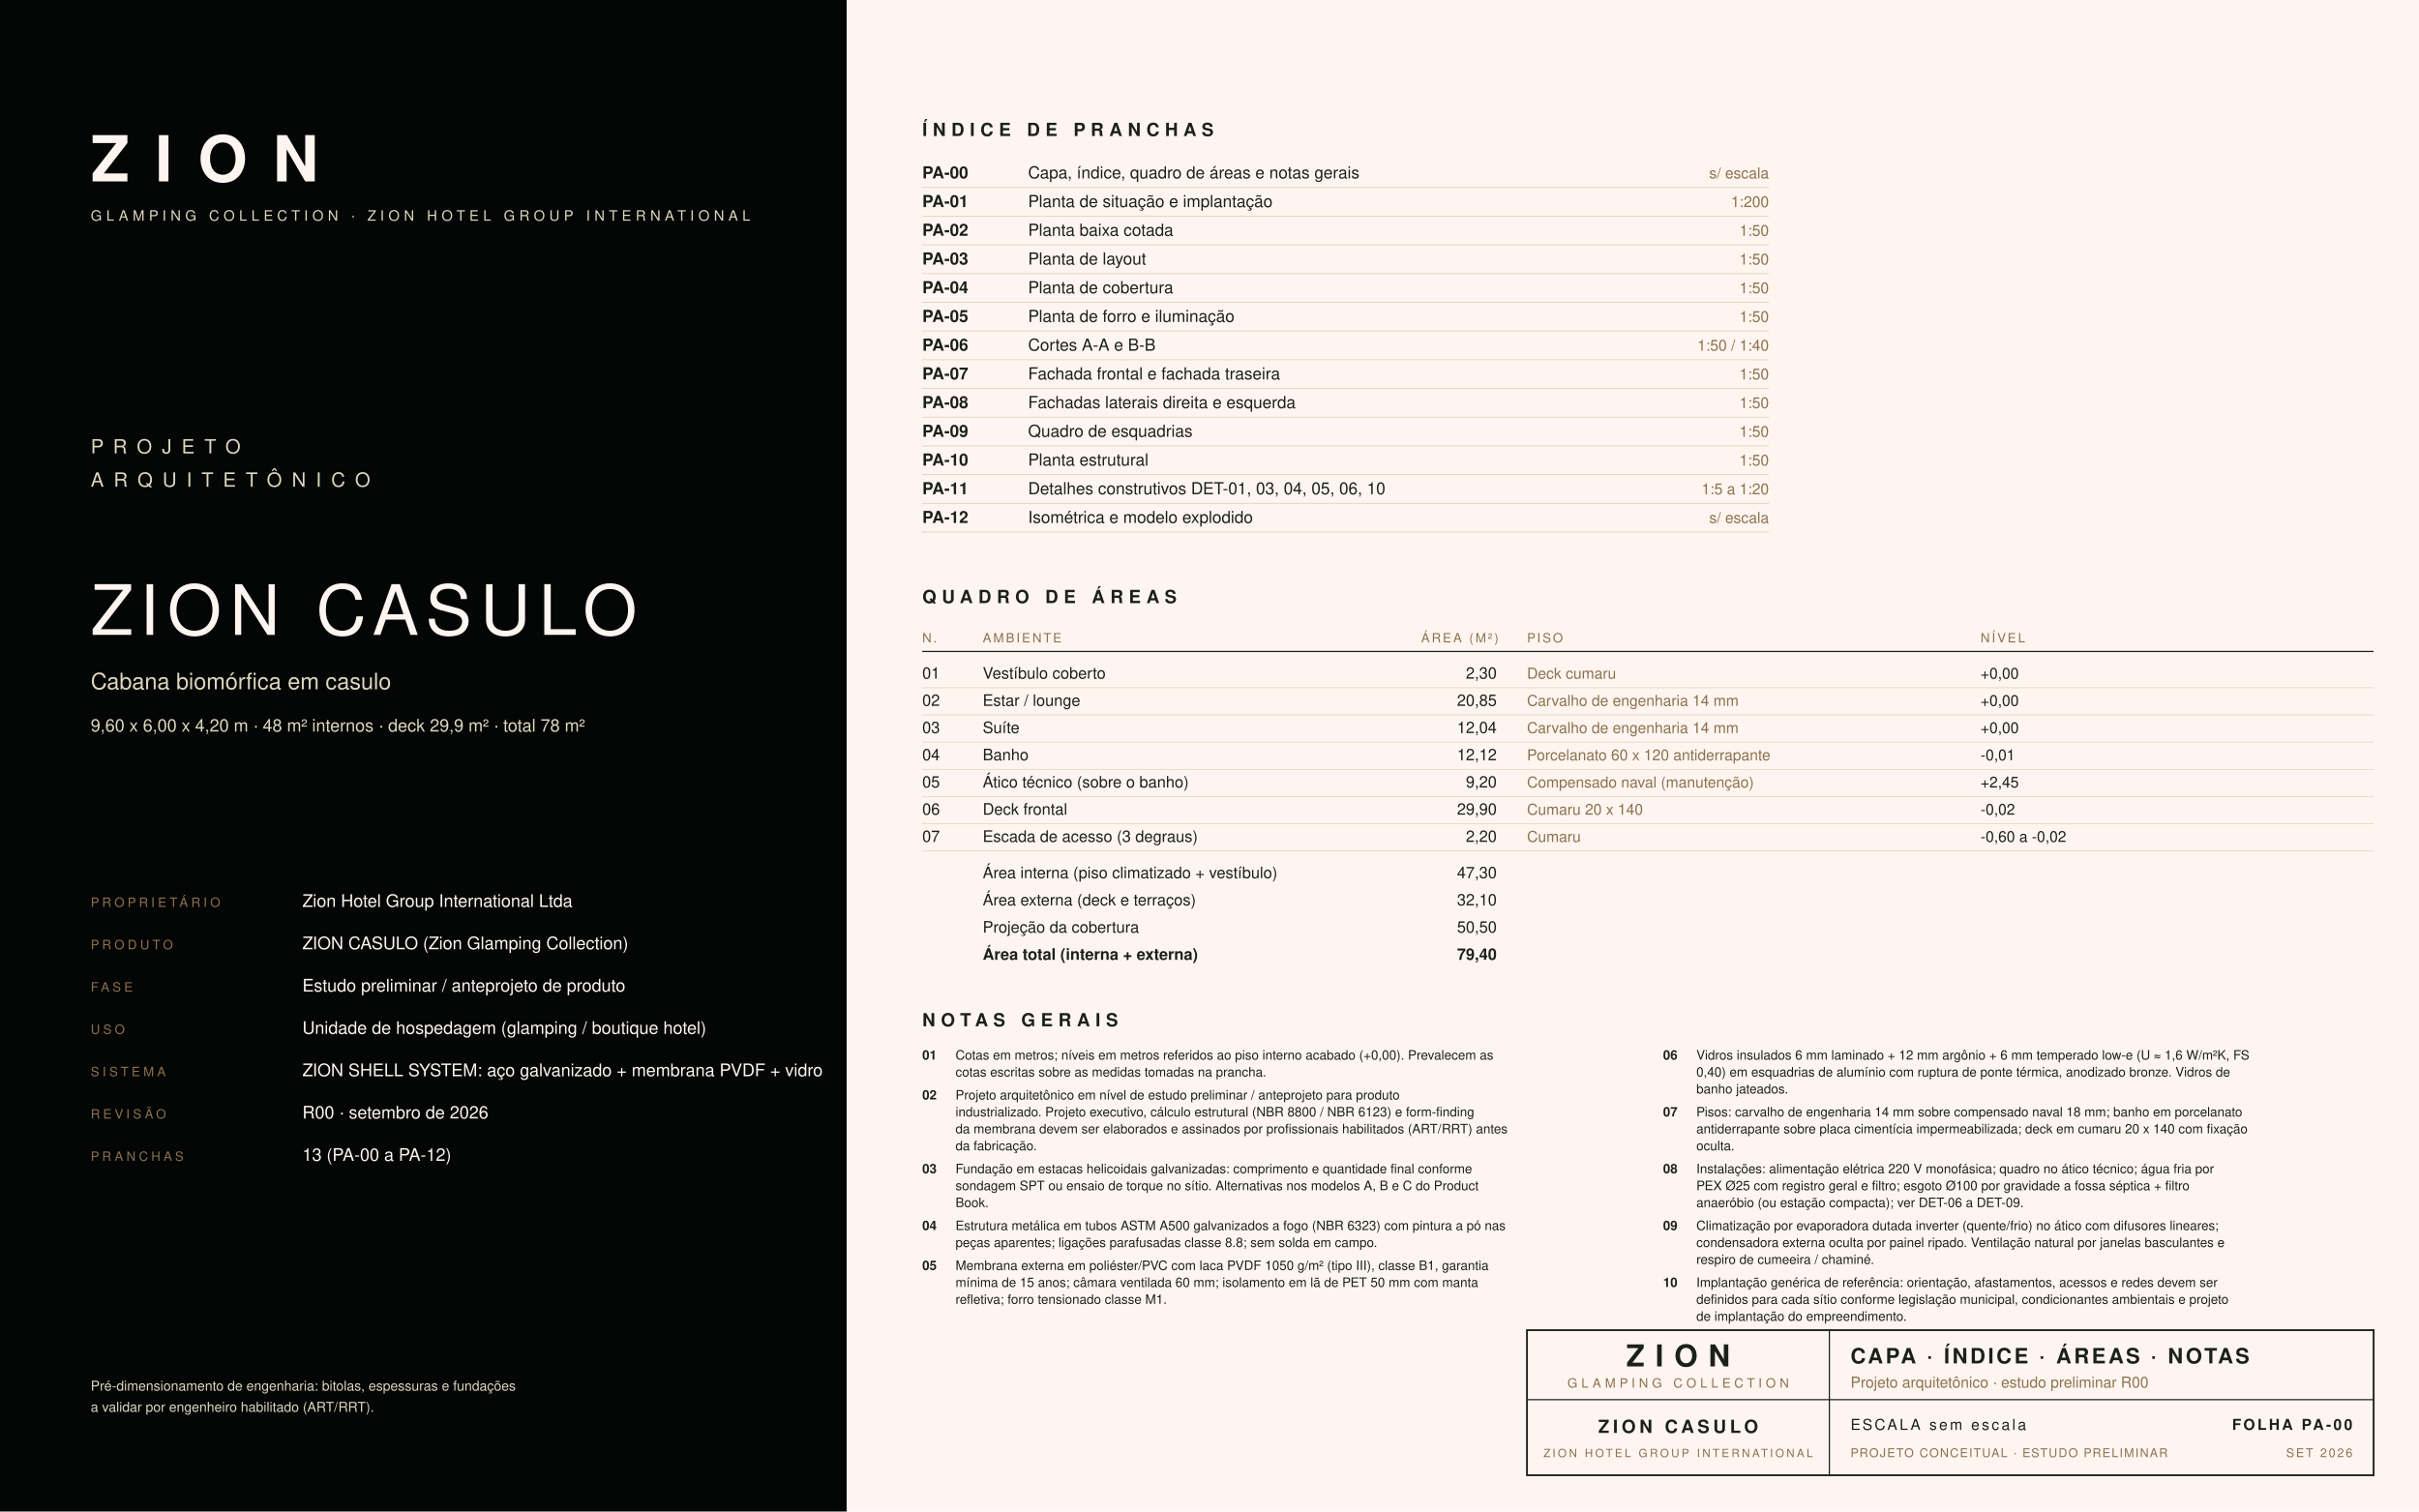
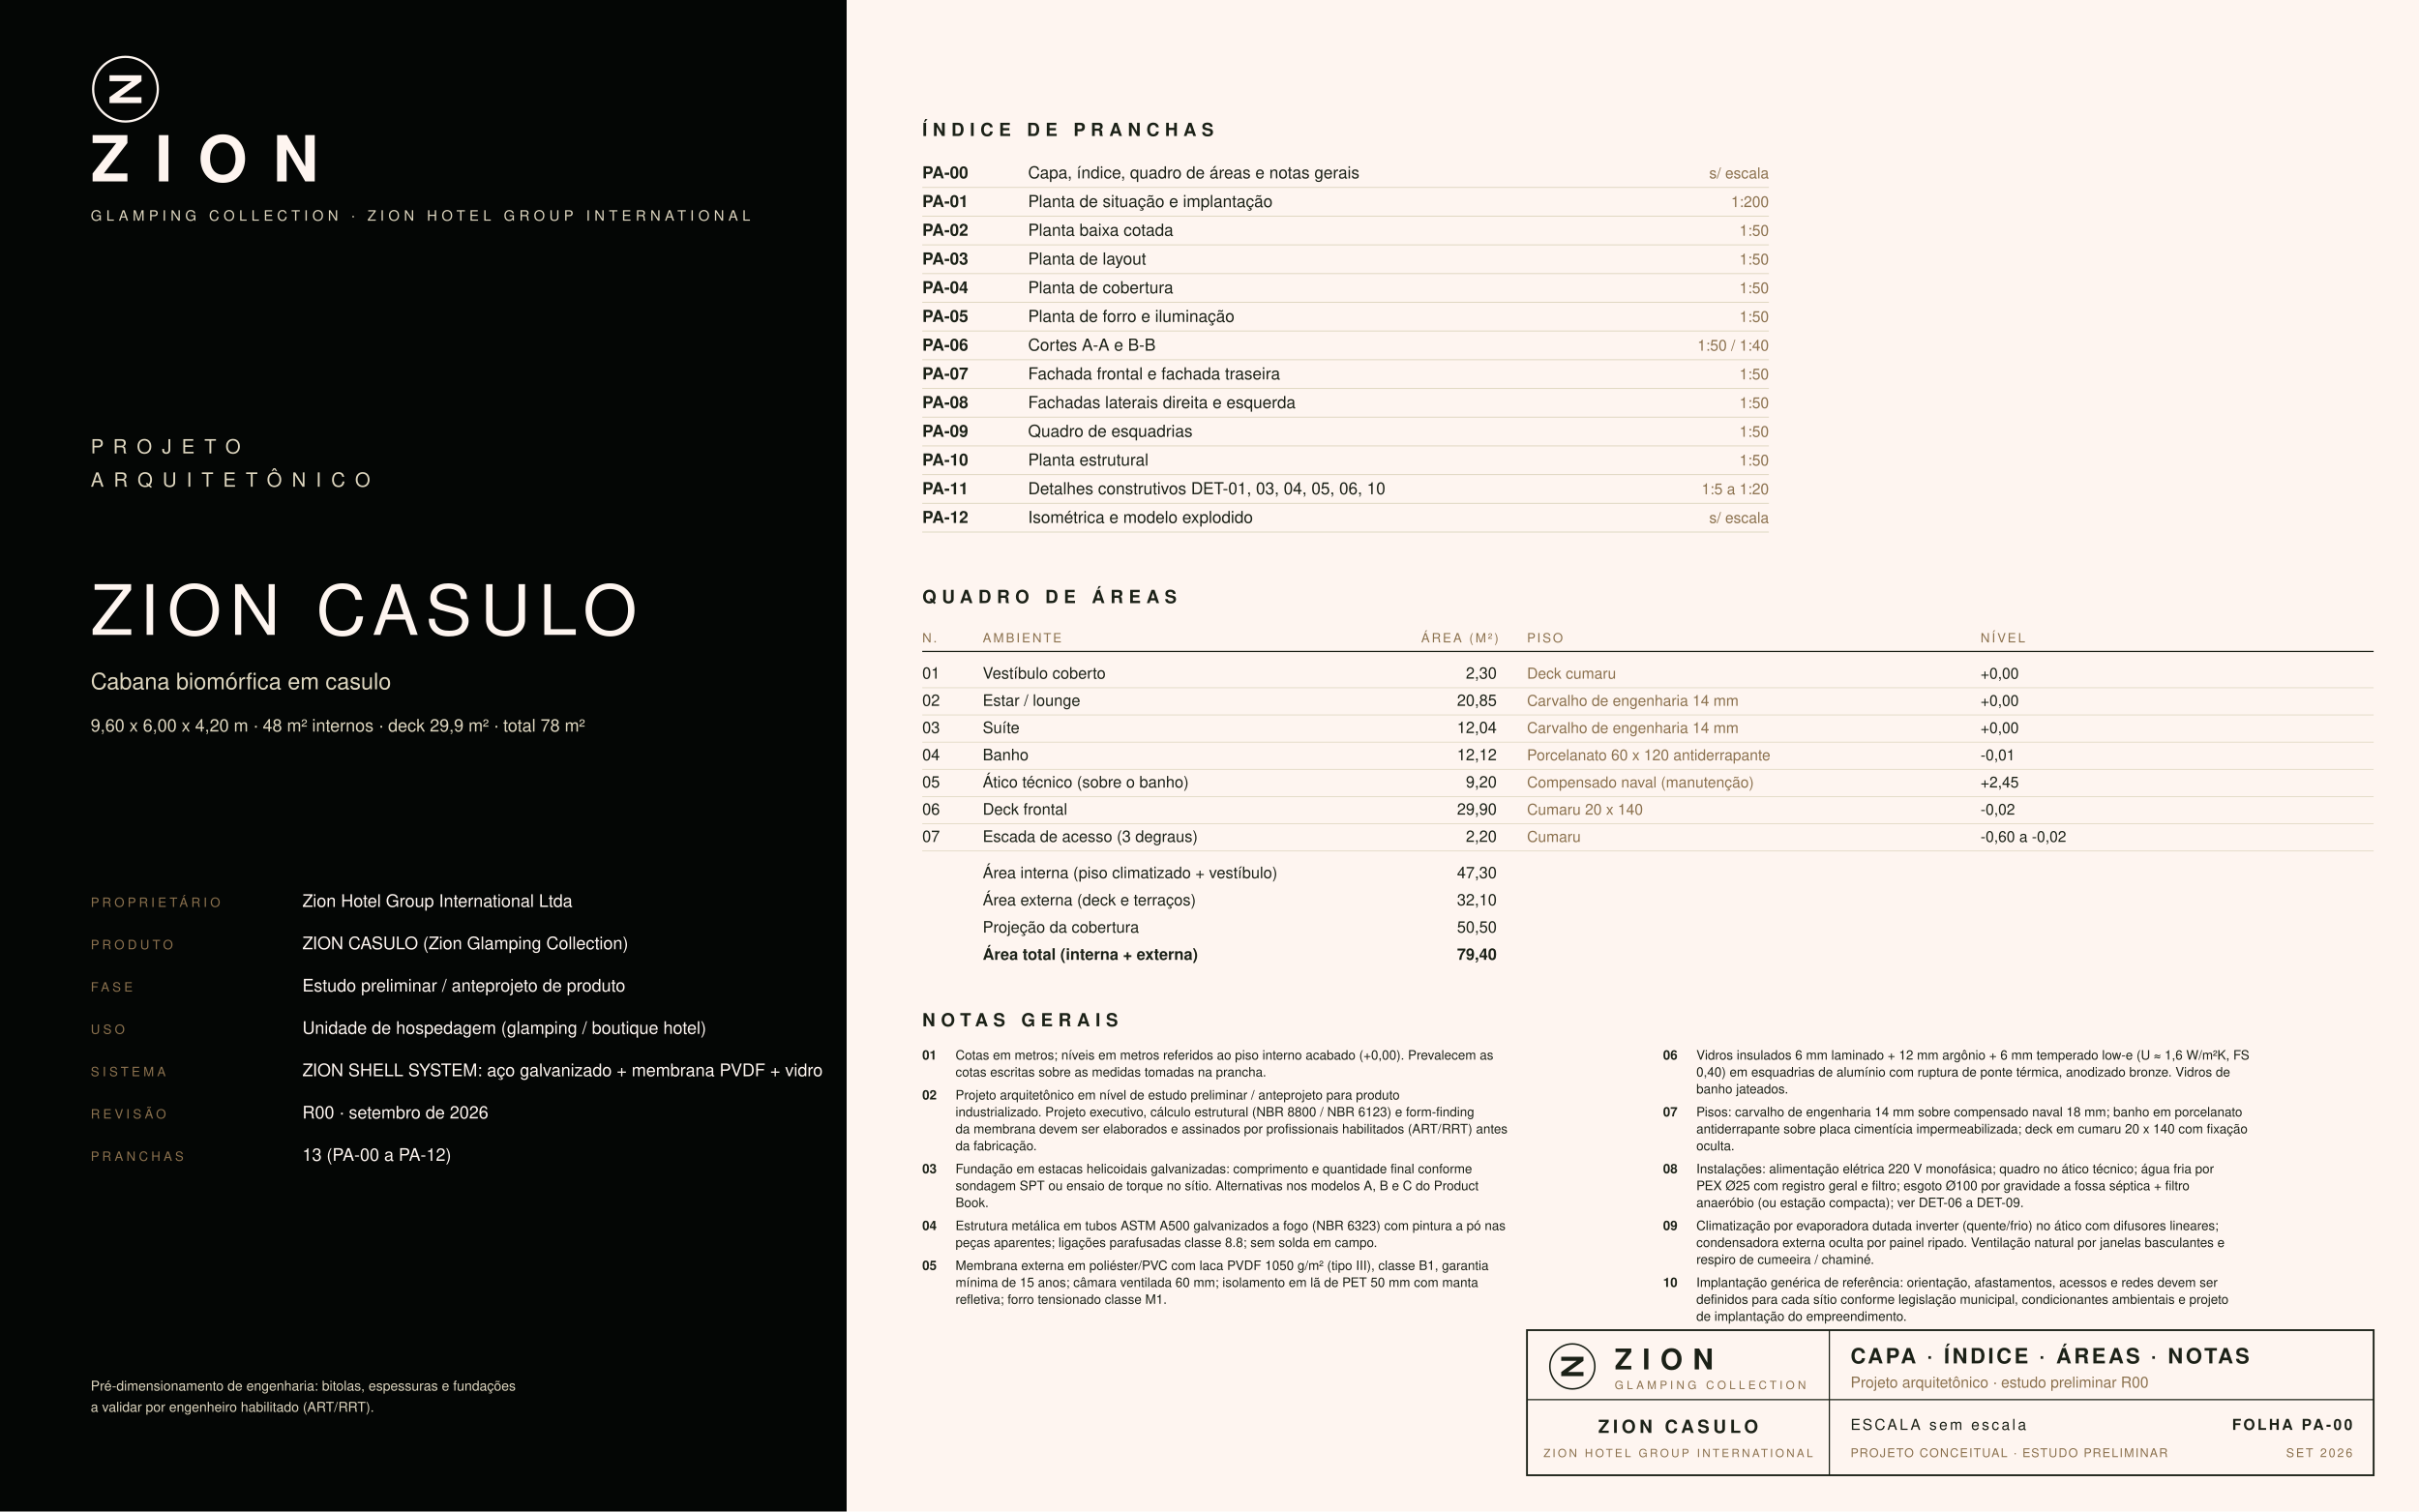
<svg xmlns="http://www.w3.org/2000/svg" viewBox="0 0 1600 1000" width="1600" height="1000" font-family="'DM Sans','Aventa',Helvetica,Arial,sans-serif">
  <defs />
  <rect width="1600" height="1000" fill="#FEF5F0" />
  <rect x="0" y="0" width="560" height="1000" fill="#040605" />
+   <g transform="translate(60.00,36.00) scale(0.46)">
+     <circle cx="50" cy="50" r="46.5" fill="none" stroke="#FEF5F0" stroke-width="3.2" />
+     <polygon points="27,30 73,30 73,38.5 41,61.5 73,61.5 73,70 27,70 27,61.5 59,38.5 27,38.5" fill="#FEF5F0" />
+   </g>
  <text x="60.00" y="120.00" fill="#FEF5F0" text-anchor="start" style="font-family:'DM Sans','Aventa',Helvetica,Arial,sans-serif;font-size:42px;font-weight:800;letter-spacing:0.4em;">ZION</text>
  <text x="60.00" y="146.00" fill="#DED6BF" text-anchor="start" style="font-family:'DM Sans','Aventa',Helvetica,Arial,sans-serif;font-size:9.5px;font-weight:400;letter-spacing:0.3em;">GLAMPING COLLECTION · ZION HOTEL GROUP INTERNATIONAL</text>
  <text x="60.00" y="300.00" fill="#DED6BF" text-anchor="start" style="font-family:'DM Sans','Aventa',Helvetica,Arial,sans-serif;font-size:13px;font-weight:400;letter-spacing:0.5em;">PROJETO</text>
  <text x="60.00" y="322.00" fill="#DED6BF" text-anchor="start" style="font-family:'DM Sans','Aventa',Helvetica,Arial,sans-serif;font-size:13px;font-weight:400;letter-spacing:0.5em;">ARQUITETÔNICO</text>
  <text x="60.00" y="420.00" fill="#FEF5F0" text-anchor="start" style="font-family:'DM Sans','Aventa',Helvetica,Arial,sans-serif;font-size:46px;font-weight:200;letter-spacing:0.12em;">ZION CASULO</text>
  <text x="60.00" y="456.00" fill="#DED6BF" text-anchor="start" style="font-family:'DM Sans','Aventa',Helvetica,Arial,sans-serif;font-size:15px;font-weight:400;letter-spacing:0em;">Cabana biomórfica em casulo</text>
  <text x="60.00" y="484.00" fill="#DED6BF" text-anchor="start" style="font-family:'DM Sans','Aventa',Helvetica,Arial,sans-serif;font-size:11.5px;font-weight:400;letter-spacing:0em;">9,60 x 6,00 x 4,20 m · 48 m² internos · deck 29,9 m² · total 78 m²</text>
  <text x="60.00" y="600.00" fill="#8B714E" text-anchor="start" style="font-family:'DM Sans','Aventa',Helvetica,Arial,sans-serif;font-size:8.5px;font-weight:400;letter-spacing:0.25em;">PROPRIETÁRIO</text>
  <text x="200.00" y="600.00" fill="#FEF5F0" text-anchor="start" style="font-family:'DM Sans','Aventa',Helvetica,Arial,sans-serif;font-size:11.5px;font-weight:400;letter-spacing:0em;">Zion Hotel Group International Ltda</text>
  <text x="60.00" y="628.00" fill="#8B714E" text-anchor="start" style="font-family:'DM Sans','Aventa',Helvetica,Arial,sans-serif;font-size:8.5px;font-weight:400;letter-spacing:0.25em;">PRODUTO</text>
  <text x="200.00" y="628.00" fill="#FEF5F0" text-anchor="start" style="font-family:'DM Sans','Aventa',Helvetica,Arial,sans-serif;font-size:11.5px;font-weight:400;letter-spacing:0em;">ZION CASULO (Zion Glamping Collection)</text>
  <text x="60.00" y="656.00" fill="#8B714E" text-anchor="start" style="font-family:'DM Sans','Aventa',Helvetica,Arial,sans-serif;font-size:8.5px;font-weight:400;letter-spacing:0.25em;">FASE</text>
  <text x="200.00" y="656.00" fill="#FEF5F0" text-anchor="start" style="font-family:'DM Sans','Aventa',Helvetica,Arial,sans-serif;font-size:11.5px;font-weight:400;letter-spacing:0em;">Estudo preliminar / anteprojeto de produto</text>
  <text x="60.00" y="684.00" fill="#8B714E" text-anchor="start" style="font-family:'DM Sans','Aventa',Helvetica,Arial,sans-serif;font-size:8.5px;font-weight:400;letter-spacing:0.25em;">USO</text>
  <text x="200.00" y="684.00" fill="#FEF5F0" text-anchor="start" style="font-family:'DM Sans','Aventa',Helvetica,Arial,sans-serif;font-size:11.5px;font-weight:400;letter-spacing:0em;">Unidade de hospedagem (glamping / boutique hotel)</text>
  <text x="60.00" y="712.00" fill="#8B714E" text-anchor="start" style="font-family:'DM Sans','Aventa',Helvetica,Arial,sans-serif;font-size:8.5px;font-weight:400;letter-spacing:0.25em;">SISTEMA</text>
  <text x="200.00" y="712.00" fill="#FEF5F0" text-anchor="start" style="font-family:'DM Sans','Aventa',Helvetica,Arial,sans-serif;font-size:11.5px;font-weight:400;letter-spacing:0em;">ZION SHELL SYSTEM: aço galvanizado + membrana PVDF + vidro</text>
  <text x="60.00" y="740.00" fill="#8B714E" text-anchor="start" style="font-family:'DM Sans','Aventa',Helvetica,Arial,sans-serif;font-size:8.5px;font-weight:400;letter-spacing:0.25em;">REVISÃO</text>
  <text x="200.00" y="740.00" fill="#FEF5F0" text-anchor="start" style="font-family:'DM Sans','Aventa',Helvetica,Arial,sans-serif;font-size:11.5px;font-weight:400;letter-spacing:0em;">R00 · setembro de 2026</text>
  <text x="60.00" y="768.00" fill="#8B714E" text-anchor="start" style="font-family:'DM Sans','Aventa',Helvetica,Arial,sans-serif;font-size:8.5px;font-weight:400;letter-spacing:0.25em;">PRANCHAS</text>
  <text x="200.00" y="768.00" fill="#FEF5F0" text-anchor="start" style="font-family:'DM Sans','Aventa',Helvetica,Arial,sans-serif;font-size:11.5px;font-weight:400;letter-spacing:0em;">13 (PA-00 a PA-12)</text>
  <text x="60.00" y="920.00" fill="#DED6BF" text-anchor="start" style="font-family:'DM Sans','Aventa',Helvetica,Arial,sans-serif;font-size:9px;font-weight:400;letter-spacing:0em;">Pré-dimensionamento de engenharia: bitolas, espessuras e fundações</text>
  <text x="60.00" y="934.00" fill="#DED6BF" text-anchor="start" style="font-family:'DM Sans','Aventa',Helvetica,Arial,sans-serif;font-size:9px;font-weight:400;letter-spacing:0em;">a validar por engenheiro habilitado (ART/RRT).</text>
  <text x="610.00" y="90.00" fill="#1B2117" text-anchor="start" style="font-family:'DM Sans','Aventa',Helvetica,Arial,sans-serif;font-size:12px;font-weight:700;letter-spacing:0.3em;">ÍNDICE DE PRANCHAS</text>
  <text x="610.00" y="118.00" fill="#1B2117" text-anchor="start" style="font-family:'DM Sans','Aventa',Helvetica,Arial,sans-serif;font-size:11px;font-weight:700;letter-spacing:0em;">PA-00</text>
  <text x="680.00" y="118.00" fill="#1B2117" text-anchor="start" style="font-family:'DM Sans','Aventa',Helvetica,Arial,sans-serif;font-size:11px;font-weight:400;letter-spacing:0em;">Capa, índice, quadro de áreas e notas gerais</text>
  <text x="1170.00" y="118.00" fill="#8B714E" text-anchor="end" style="font-family:'DM Sans','Aventa',Helvetica,Arial,sans-serif;font-size:10px;font-weight:400;letter-spacing:0em;">s/ escala</text>
  <line x1="610" y1="124" x2="1170" y2="124" stroke="#DED6BF" stroke-width="0.6" />
  <text x="610.00" y="137.00" fill="#1B2117" text-anchor="start" style="font-family:'DM Sans','Aventa',Helvetica,Arial,sans-serif;font-size:11px;font-weight:700;letter-spacing:0em;">PA-01</text>
  <text x="680.00" y="137.00" fill="#1B2117" text-anchor="start" style="font-family:'DM Sans','Aventa',Helvetica,Arial,sans-serif;font-size:11px;font-weight:400;letter-spacing:0em;">Planta de situação e implantação</text>
  <text x="1170.00" y="137.00" fill="#8B714E" text-anchor="end" style="font-family:'DM Sans','Aventa',Helvetica,Arial,sans-serif;font-size:10px;font-weight:400;letter-spacing:0em;">1:200</text>
  <line x1="610" y1="143" x2="1170" y2="143" stroke="#DED6BF" stroke-width="0.6" />
  <text x="610.00" y="156.00" fill="#1B2117" text-anchor="start" style="font-family:'DM Sans','Aventa',Helvetica,Arial,sans-serif;font-size:11px;font-weight:700;letter-spacing:0em;">PA-02</text>
  <text x="680.00" y="156.00" fill="#1B2117" text-anchor="start" style="font-family:'DM Sans','Aventa',Helvetica,Arial,sans-serif;font-size:11px;font-weight:400;letter-spacing:0em;">Planta baixa cotada</text>
  <text x="1170.00" y="156.00" fill="#8B714E" text-anchor="end" style="font-family:'DM Sans','Aventa',Helvetica,Arial,sans-serif;font-size:10px;font-weight:400;letter-spacing:0em;">1:50</text>
  <line x1="610" y1="162" x2="1170" y2="162" stroke="#DED6BF" stroke-width="0.6" />
  <text x="610.00" y="175.00" fill="#1B2117" text-anchor="start" style="font-family:'DM Sans','Aventa',Helvetica,Arial,sans-serif;font-size:11px;font-weight:700;letter-spacing:0em;">PA-03</text>
  <text x="680.00" y="175.00" fill="#1B2117" text-anchor="start" style="font-family:'DM Sans','Aventa',Helvetica,Arial,sans-serif;font-size:11px;font-weight:400;letter-spacing:0em;">Planta de layout</text>
  <text x="1170.00" y="175.00" fill="#8B714E" text-anchor="end" style="font-family:'DM Sans','Aventa',Helvetica,Arial,sans-serif;font-size:10px;font-weight:400;letter-spacing:0em;">1:50</text>
  <line x1="610" y1="181" x2="1170" y2="181" stroke="#DED6BF" stroke-width="0.6" />
  <text x="610.00" y="194.00" fill="#1B2117" text-anchor="start" style="font-family:'DM Sans','Aventa',Helvetica,Arial,sans-serif;font-size:11px;font-weight:700;letter-spacing:0em;">PA-04</text>
  <text x="680.00" y="194.00" fill="#1B2117" text-anchor="start" style="font-family:'DM Sans','Aventa',Helvetica,Arial,sans-serif;font-size:11px;font-weight:400;letter-spacing:0em;">Planta de cobertura</text>
  <text x="1170.00" y="194.00" fill="#8B714E" text-anchor="end" style="font-family:'DM Sans','Aventa',Helvetica,Arial,sans-serif;font-size:10px;font-weight:400;letter-spacing:0em;">1:50</text>
  <line x1="610" y1="200" x2="1170" y2="200" stroke="#DED6BF" stroke-width="0.6" />
  <text x="610.00" y="213.00" fill="#1B2117" text-anchor="start" style="font-family:'DM Sans','Aventa',Helvetica,Arial,sans-serif;font-size:11px;font-weight:700;letter-spacing:0em;">PA-05</text>
  <text x="680.00" y="213.00" fill="#1B2117" text-anchor="start" style="font-family:'DM Sans','Aventa',Helvetica,Arial,sans-serif;font-size:11px;font-weight:400;letter-spacing:0em;">Planta de forro e iluminação</text>
  <text x="1170.00" y="213.00" fill="#8B714E" text-anchor="end" style="font-family:'DM Sans','Aventa',Helvetica,Arial,sans-serif;font-size:10px;font-weight:400;letter-spacing:0em;">1:50</text>
  <line x1="610" y1="219" x2="1170" y2="219" stroke="#DED6BF" stroke-width="0.6" />
  <text x="610.00" y="232.00" fill="#1B2117" text-anchor="start" style="font-family:'DM Sans','Aventa',Helvetica,Arial,sans-serif;font-size:11px;font-weight:700;letter-spacing:0em;">PA-06</text>
  <text x="680.00" y="232.00" fill="#1B2117" text-anchor="start" style="font-family:'DM Sans','Aventa',Helvetica,Arial,sans-serif;font-size:11px;font-weight:400;letter-spacing:0em;">Cortes A-A e B-B</text>
  <text x="1170.00" y="232.00" fill="#8B714E" text-anchor="end" style="font-family:'DM Sans','Aventa',Helvetica,Arial,sans-serif;font-size:10px;font-weight:400;letter-spacing:0em;">1:50 / 1:40</text>
  <line x1="610" y1="238" x2="1170" y2="238" stroke="#DED6BF" stroke-width="0.6" />
  <text x="610.00" y="251.00" fill="#1B2117" text-anchor="start" style="font-family:'DM Sans','Aventa',Helvetica,Arial,sans-serif;font-size:11px;font-weight:700;letter-spacing:0em;">PA-07</text>
  <text x="680.00" y="251.00" fill="#1B2117" text-anchor="start" style="font-family:'DM Sans','Aventa',Helvetica,Arial,sans-serif;font-size:11px;font-weight:400;letter-spacing:0em;">Fachada frontal e fachada traseira</text>
  <text x="1170.00" y="251.00" fill="#8B714E" text-anchor="end" style="font-family:'DM Sans','Aventa',Helvetica,Arial,sans-serif;font-size:10px;font-weight:400;letter-spacing:0em;">1:50</text>
  <line x1="610" y1="257" x2="1170" y2="257" stroke="#DED6BF" stroke-width="0.6" />
  <text x="610.00" y="270.00" fill="#1B2117" text-anchor="start" style="font-family:'DM Sans','Aventa',Helvetica,Arial,sans-serif;font-size:11px;font-weight:700;letter-spacing:0em;">PA-08</text>
  <text x="680.00" y="270.00" fill="#1B2117" text-anchor="start" style="font-family:'DM Sans','Aventa',Helvetica,Arial,sans-serif;font-size:11px;font-weight:400;letter-spacing:0em;">Fachadas laterais direita e esquerda</text>
  <text x="1170.00" y="270.00" fill="#8B714E" text-anchor="end" style="font-family:'DM Sans','Aventa',Helvetica,Arial,sans-serif;font-size:10px;font-weight:400;letter-spacing:0em;">1:50</text>
  <line x1="610" y1="276" x2="1170" y2="276" stroke="#DED6BF" stroke-width="0.6" />
  <text x="610.00" y="289.00" fill="#1B2117" text-anchor="start" style="font-family:'DM Sans','Aventa',Helvetica,Arial,sans-serif;font-size:11px;font-weight:700;letter-spacing:0em;">PA-09</text>
  <text x="680.00" y="289.00" fill="#1B2117" text-anchor="start" style="font-family:'DM Sans','Aventa',Helvetica,Arial,sans-serif;font-size:11px;font-weight:400;letter-spacing:0em;">Quadro de esquadrias</text>
  <text x="1170.00" y="289.00" fill="#8B714E" text-anchor="end" style="font-family:'DM Sans','Aventa',Helvetica,Arial,sans-serif;font-size:10px;font-weight:400;letter-spacing:0em;">1:50</text>
  <line x1="610" y1="295" x2="1170" y2="295" stroke="#DED6BF" stroke-width="0.6" />
  <text x="610.00" y="308.00" fill="#1B2117" text-anchor="start" style="font-family:'DM Sans','Aventa',Helvetica,Arial,sans-serif;font-size:11px;font-weight:700;letter-spacing:0em;">PA-10</text>
  <text x="680.00" y="308.00" fill="#1B2117" text-anchor="start" style="font-family:'DM Sans','Aventa',Helvetica,Arial,sans-serif;font-size:11px;font-weight:400;letter-spacing:0em;">Planta estrutural</text>
  <text x="1170.00" y="308.00" fill="#8B714E" text-anchor="end" style="font-family:'DM Sans','Aventa',Helvetica,Arial,sans-serif;font-size:10px;font-weight:400;letter-spacing:0em;">1:50</text>
  <line x1="610" y1="314" x2="1170" y2="314" stroke="#DED6BF" stroke-width="0.6" />
  <text x="610.00" y="327.00" fill="#1B2117" text-anchor="start" style="font-family:'DM Sans','Aventa',Helvetica,Arial,sans-serif;font-size:11px;font-weight:700;letter-spacing:0em;">PA-11</text>
  <text x="680.00" y="327.00" fill="#1B2117" text-anchor="start" style="font-family:'DM Sans','Aventa',Helvetica,Arial,sans-serif;font-size:11px;font-weight:400;letter-spacing:0em;">Detalhes construtivos DET-01, 03, 04, 05, 06, 10</text>
  <text x="1170.00" y="327.00" fill="#8B714E" text-anchor="end" style="font-family:'DM Sans','Aventa',Helvetica,Arial,sans-serif;font-size:10px;font-weight:400;letter-spacing:0em;">1:5 a 1:20</text>
  <line x1="610" y1="333" x2="1170" y2="333" stroke="#DED6BF" stroke-width="0.6" />
  <text x="610.00" y="346.00" fill="#1B2117" text-anchor="start" style="font-family:'DM Sans','Aventa',Helvetica,Arial,sans-serif;font-size:11px;font-weight:700;letter-spacing:0em;">PA-12</text>
  <text x="680.00" y="346.00" fill="#1B2117" text-anchor="start" style="font-family:'DM Sans','Aventa',Helvetica,Arial,sans-serif;font-size:11px;font-weight:400;letter-spacing:0em;">Isométrica e modelo explodido</text>
  <text x="1170.00" y="346.00" fill="#8B714E" text-anchor="end" style="font-family:'DM Sans','Aventa',Helvetica,Arial,sans-serif;font-size:10px;font-weight:400;letter-spacing:0em;">s/ escala</text>
  <line x1="610" y1="352" x2="1170" y2="352" stroke="#DED6BF" stroke-width="0.6" />
  <text x="610.00" y="399.00" fill="#1B2117" text-anchor="start" style="font-family:'DM Sans','Aventa',Helvetica,Arial,sans-serif;font-size:12px;font-weight:700;letter-spacing:0.3em;">QUADRO DE ÁREAS</text>
  <text x="610.00" y="425.00" fill="#8B714E" text-anchor="start" style="font-family:'DM Sans','Aventa',Helvetica,Arial,sans-serif;font-size:8.5px;font-weight:400;letter-spacing:0.15em;">N.</text>
  <text x="650.00" y="425.00" fill="#8B714E" text-anchor="start" style="font-family:'DM Sans','Aventa',Helvetica,Arial,sans-serif;font-size:8.5px;font-weight:400;letter-spacing:0.15em;">AMBIENTE</text>
  <text x="940.00" y="425.00" fill="#8B714E" text-anchor="start" style="font-family:'DM Sans','Aventa',Helvetica,Arial,sans-serif;font-size:8.5px;font-weight:400;letter-spacing:0.15em;">ÁREA (M²)</text>
  <text x="1010.00" y="425.00" fill="#8B714E" text-anchor="start" style="font-family:'DM Sans','Aventa',Helvetica,Arial,sans-serif;font-size:8.5px;font-weight:400;letter-spacing:0.15em;">PISO</text>
  <text x="1310.00" y="425.00" fill="#8B714E" text-anchor="start" style="font-family:'DM Sans','Aventa',Helvetica,Arial,sans-serif;font-size:8.5px;font-weight:400;letter-spacing:0.15em;">NÍVEL</text>
  <line x1="610" y1="431" x2="1570" y2="431" stroke="#1B2117" stroke-width="0.8" />
  <text x="610.00" y="449.00" fill="#1B2117" text-anchor="start" style="font-family:'DM Sans','Aventa',Helvetica,Arial,sans-serif;font-size:10.5px;font-weight:400;letter-spacing:0em;">01</text>
  <text x="650.00" y="449.00" fill="#1B2117" text-anchor="start" style="font-family:'DM Sans','Aventa',Helvetica,Arial,sans-serif;font-size:10.5px;font-weight:400;letter-spacing:0em;">Vestíbulo coberto</text>
  <text x="990.00" y="449.00" fill="#1B2117" text-anchor="end" style="font-family:'DM Sans','Aventa',Helvetica,Arial,sans-serif;font-size:10.5px;font-weight:400;letter-spacing:0em;">2,30</text>
  <text x="1010.00" y="449.00" fill="#8B714E" text-anchor="start" style="font-family:'DM Sans','Aventa',Helvetica,Arial,sans-serif;font-size:10px;font-weight:400;letter-spacing:0em;">Deck cumaru</text>
  <text x="1310.00" y="449.00" fill="#1B2117" text-anchor="start" style="font-family:'DM Sans','Aventa',Helvetica,Arial,sans-serif;font-size:10px;font-weight:400;letter-spacing:0em;">+0,00</text>
  <line x1="610" y1="455" x2="1570" y2="455" stroke="#DED6BF" stroke-width="0.5" />
  <text x="610.00" y="467.00" fill="#1B2117" text-anchor="start" style="font-family:'DM Sans','Aventa',Helvetica,Arial,sans-serif;font-size:10.5px;font-weight:400;letter-spacing:0em;">02</text>
  <text x="650.00" y="467.00" fill="#1B2117" text-anchor="start" style="font-family:'DM Sans','Aventa',Helvetica,Arial,sans-serif;font-size:10.5px;font-weight:400;letter-spacing:0em;">Estar / lounge</text>
  <text x="990.00" y="467.00" fill="#1B2117" text-anchor="end" style="font-family:'DM Sans','Aventa',Helvetica,Arial,sans-serif;font-size:10.5px;font-weight:400;letter-spacing:0em;">20,85</text>
  <text x="1010.00" y="467.00" fill="#8B714E" text-anchor="start" style="font-family:'DM Sans','Aventa',Helvetica,Arial,sans-serif;font-size:10px;font-weight:400;letter-spacing:0em;">Carvalho de engenharia 14 mm</text>
  <text x="1310.00" y="467.00" fill="#1B2117" text-anchor="start" style="font-family:'DM Sans','Aventa',Helvetica,Arial,sans-serif;font-size:10px;font-weight:400;letter-spacing:0em;">+0,00</text>
  <line x1="610" y1="473" x2="1570" y2="473" stroke="#DED6BF" stroke-width="0.5" />
  <text x="610.00" y="485.00" fill="#1B2117" text-anchor="start" style="font-family:'DM Sans','Aventa',Helvetica,Arial,sans-serif;font-size:10.5px;font-weight:400;letter-spacing:0em;">03</text>
  <text x="650.00" y="485.00" fill="#1B2117" text-anchor="start" style="font-family:'DM Sans','Aventa',Helvetica,Arial,sans-serif;font-size:10.5px;font-weight:400;letter-spacing:0em;">Suíte</text>
  <text x="990.00" y="485.00" fill="#1B2117" text-anchor="end" style="font-family:'DM Sans','Aventa',Helvetica,Arial,sans-serif;font-size:10.5px;font-weight:400;letter-spacing:0em;">12,04</text>
  <text x="1010.00" y="485.00" fill="#8B714E" text-anchor="start" style="font-family:'DM Sans','Aventa',Helvetica,Arial,sans-serif;font-size:10px;font-weight:400;letter-spacing:0em;">Carvalho de engenharia 14 mm</text>
  <text x="1310.00" y="485.00" fill="#1B2117" text-anchor="start" style="font-family:'DM Sans','Aventa',Helvetica,Arial,sans-serif;font-size:10px;font-weight:400;letter-spacing:0em;">+0,00</text>
  <line x1="610" y1="491" x2="1570" y2="491" stroke="#DED6BF" stroke-width="0.5" />
  <text x="610.00" y="503.00" fill="#1B2117" text-anchor="start" style="font-family:'DM Sans','Aventa',Helvetica,Arial,sans-serif;font-size:10.5px;font-weight:400;letter-spacing:0em;">04</text>
  <text x="650.00" y="503.00" fill="#1B2117" text-anchor="start" style="font-family:'DM Sans','Aventa',Helvetica,Arial,sans-serif;font-size:10.5px;font-weight:400;letter-spacing:0em;">Banho</text>
  <text x="990.00" y="503.00" fill="#1B2117" text-anchor="end" style="font-family:'DM Sans','Aventa',Helvetica,Arial,sans-serif;font-size:10.5px;font-weight:400;letter-spacing:0em;">12,12</text>
  <text x="1010.00" y="503.00" fill="#8B714E" text-anchor="start" style="font-family:'DM Sans','Aventa',Helvetica,Arial,sans-serif;font-size:10px;font-weight:400;letter-spacing:0em;">Porcelanato 60 x 120 antiderrapante</text>
  <text x="1310.00" y="503.00" fill="#1B2117" text-anchor="start" style="font-family:'DM Sans','Aventa',Helvetica,Arial,sans-serif;font-size:10px;font-weight:400;letter-spacing:0em;">-0,01</text>
  <line x1="610" y1="509" x2="1570" y2="509" stroke="#DED6BF" stroke-width="0.5" />
  <text x="610.00" y="521.00" fill="#1B2117" text-anchor="start" style="font-family:'DM Sans','Aventa',Helvetica,Arial,sans-serif;font-size:10.5px;font-weight:400;letter-spacing:0em;">05</text>
  <text x="650.00" y="521.00" fill="#1B2117" text-anchor="start" style="font-family:'DM Sans','Aventa',Helvetica,Arial,sans-serif;font-size:10.5px;font-weight:400;letter-spacing:0em;">Ático técnico (sobre o banho)</text>
  <text x="990.00" y="521.00" fill="#1B2117" text-anchor="end" style="font-family:'DM Sans','Aventa',Helvetica,Arial,sans-serif;font-size:10.5px;font-weight:400;letter-spacing:0em;">9,20</text>
  <text x="1010.00" y="521.00" fill="#8B714E" text-anchor="start" style="font-family:'DM Sans','Aventa',Helvetica,Arial,sans-serif;font-size:10px;font-weight:400;letter-spacing:0em;">Compensado naval (manutenção)</text>
  <text x="1310.00" y="521.00" fill="#1B2117" text-anchor="start" style="font-family:'DM Sans','Aventa',Helvetica,Arial,sans-serif;font-size:10px;font-weight:400;letter-spacing:0em;">+2,45</text>
  <line x1="610" y1="527" x2="1570" y2="527" stroke="#DED6BF" stroke-width="0.5" />
  <text x="610.00" y="539.00" fill="#1B2117" text-anchor="start" style="font-family:'DM Sans','Aventa',Helvetica,Arial,sans-serif;font-size:10.5px;font-weight:400;letter-spacing:0em;">06</text>
  <text x="650.00" y="539.00" fill="#1B2117" text-anchor="start" style="font-family:'DM Sans','Aventa',Helvetica,Arial,sans-serif;font-size:10.5px;font-weight:400;letter-spacing:0em;">Deck frontal</text>
  <text x="990.00" y="539.00" fill="#1B2117" text-anchor="end" style="font-family:'DM Sans','Aventa',Helvetica,Arial,sans-serif;font-size:10.5px;font-weight:400;letter-spacing:0em;">29,90</text>
  <text x="1010.00" y="539.00" fill="#8B714E" text-anchor="start" style="font-family:'DM Sans','Aventa',Helvetica,Arial,sans-serif;font-size:10px;font-weight:400;letter-spacing:0em;">Cumaru 20 x 140</text>
  <text x="1310.00" y="539.00" fill="#1B2117" text-anchor="start" style="font-family:'DM Sans','Aventa',Helvetica,Arial,sans-serif;font-size:10px;font-weight:400;letter-spacing:0em;">-0,02</text>
  <line x1="610" y1="545" x2="1570" y2="545" stroke="#DED6BF" stroke-width="0.5" />
  <text x="610.00" y="557.00" fill="#1B2117" text-anchor="start" style="font-family:'DM Sans','Aventa',Helvetica,Arial,sans-serif;font-size:10.5px;font-weight:400;letter-spacing:0em;">07</text>
  <text x="650.00" y="557.00" fill="#1B2117" text-anchor="start" style="font-family:'DM Sans','Aventa',Helvetica,Arial,sans-serif;font-size:10.5px;font-weight:400;letter-spacing:0em;">Escada de acesso (3 degraus)</text>
  <text x="990.00" y="557.00" fill="#1B2117" text-anchor="end" style="font-family:'DM Sans','Aventa',Helvetica,Arial,sans-serif;font-size:10.5px;font-weight:400;letter-spacing:0em;">2,20</text>
  <text x="1010.00" y="557.00" fill="#8B714E" text-anchor="start" style="font-family:'DM Sans','Aventa',Helvetica,Arial,sans-serif;font-size:10px;font-weight:400;letter-spacing:0em;">Cumaru</text>
  <text x="1310.00" y="557.00" fill="#1B2117" text-anchor="start" style="font-family:'DM Sans','Aventa',Helvetica,Arial,sans-serif;font-size:10px;font-weight:400;letter-spacing:0em;">-0,60 a -0,02</text>
  <line x1="610" y1="563" x2="1570" y2="563" stroke="#DED6BF" stroke-width="0.5" />
  <text x="650.00" y="581.00" fill="#1B2117" text-anchor="start" style="font-family:'DM Sans','Aventa',Helvetica,Arial,sans-serif;font-size:10.5px;font-weight:400;letter-spacing:0em;">Área interna (piso climatizado + vestíbulo)</text>
  <text x="990.00" y="581.00" fill="#1B2117" text-anchor="end" style="font-family:'DM Sans','Aventa',Helvetica,Arial,sans-serif;font-size:10.5px;font-weight:400;letter-spacing:0em;">47,30</text>
  <text x="650.00" y="599.00" fill="#1B2117" text-anchor="start" style="font-family:'DM Sans','Aventa',Helvetica,Arial,sans-serif;font-size:10.5px;font-weight:400;letter-spacing:0em;">Área externa (deck e terraços)</text>
  <text x="990.00" y="599.00" fill="#1B2117" text-anchor="end" style="font-family:'DM Sans','Aventa',Helvetica,Arial,sans-serif;font-size:10.5px;font-weight:400;letter-spacing:0em;">32,10</text>
  <text x="650.00" y="617.00" fill="#1B2117" text-anchor="start" style="font-family:'DM Sans','Aventa',Helvetica,Arial,sans-serif;font-size:10.5px;font-weight:400;letter-spacing:0em;">Projeção da cobertura</text>
  <text x="990.00" y="617.00" fill="#1B2117" text-anchor="end" style="font-family:'DM Sans','Aventa',Helvetica,Arial,sans-serif;font-size:10.5px;font-weight:400;letter-spacing:0em;">50,50</text>
  <text x="650.00" y="635.00" fill="#1B2117" text-anchor="start" style="font-family:'DM Sans','Aventa',Helvetica,Arial,sans-serif;font-size:10.5px;font-weight:700;letter-spacing:0em;">Área total (interna + externa)</text>
  <text x="990.00" y="635.00" fill="#1B2117" text-anchor="end" style="font-family:'DM Sans','Aventa',Helvetica,Arial,sans-serif;font-size:10.5px;font-weight:700;letter-spacing:0em;">79,40</text>
  <text x="610.00" y="679.00" fill="#1B2117" text-anchor="start" style="font-family:'DM Sans','Aventa',Helvetica,Arial,sans-serif;font-size:12px;font-weight:700;letter-spacing:0.3em;">NOTAS GERAIS</text>
  <text x="610.00" y="701.00" fill="#1B2117" text-anchor="start" style="font-family:'DM Sans','Aventa',Helvetica,Arial,sans-serif;font-size:8.6px;font-weight:700;letter-spacing:0em;">01</text>
  <text x="632.00" y="701.00" fill="#1B2117" text-anchor="start" style="font-family:'DM Sans','Aventa',Helvetica,Arial,sans-serif;font-size:8.6px;font-weight:400;letter-spacing:0em;">Cotas em metros; níveis em metros referidos ao piso interno acabado (+0,00). Prevalecem as</text>
  <text x="632.00" y="712.20" fill="#1B2117" text-anchor="start" style="font-family:'DM Sans','Aventa',Helvetica,Arial,sans-serif;font-size:8.6px;font-weight:400;letter-spacing:0em;">cotas escritas sobre as medidas tomadas na prancha.</text>
  <text x="610.00" y="727.40" fill="#1B2117" text-anchor="start" style="font-family:'DM Sans','Aventa',Helvetica,Arial,sans-serif;font-size:8.6px;font-weight:700;letter-spacing:0em;">02</text>
  <text x="632.00" y="727.40" fill="#1B2117" text-anchor="start" style="font-family:'DM Sans','Aventa',Helvetica,Arial,sans-serif;font-size:8.6px;font-weight:400;letter-spacing:0em;">Projeto arquitetônico em nível de estudo preliminar / anteprojeto para produto</text>
  <text x="632.00" y="738.60" fill="#1B2117" text-anchor="start" style="font-family:'DM Sans','Aventa',Helvetica,Arial,sans-serif;font-size:8.6px;font-weight:400;letter-spacing:0em;">industrializado. Projeto executivo, cálculo estrutural (NBR 8800 / NBR 6123) e form-finding</text>
  <text x="632.00" y="749.80" fill="#1B2117" text-anchor="start" style="font-family:'DM Sans','Aventa',Helvetica,Arial,sans-serif;font-size:8.6px;font-weight:400;letter-spacing:0em;">da membrana devem ser elaborados e assinados por profissionais habilitados (ART/RRT) antes</text>
  <text x="632.00" y="761.00" fill="#1B2117" text-anchor="start" style="font-family:'DM Sans','Aventa',Helvetica,Arial,sans-serif;font-size:8.6px;font-weight:400;letter-spacing:0em;">da fabricação.</text>
  <text x="610.00" y="776.20" fill="#1B2117" text-anchor="start" style="font-family:'DM Sans','Aventa',Helvetica,Arial,sans-serif;font-size:8.6px;font-weight:700;letter-spacing:0em;">03</text>
  <text x="632.00" y="776.20" fill="#1B2117" text-anchor="start" style="font-family:'DM Sans','Aventa',Helvetica,Arial,sans-serif;font-size:8.6px;font-weight:400;letter-spacing:0em;">Fundação em estacas helicoidais galvanizadas: comprimento e quantidade final conforme</text>
  <text x="632.00" y="787.40" fill="#1B2117" text-anchor="start" style="font-family:'DM Sans','Aventa',Helvetica,Arial,sans-serif;font-size:8.6px;font-weight:400;letter-spacing:0em;">sondagem SPT ou ensaio de torque no sítio. Alternativas nos modelos A, B e C do Product</text>
  <text x="632.00" y="798.60" fill="#1B2117" text-anchor="start" style="font-family:'DM Sans','Aventa',Helvetica,Arial,sans-serif;font-size:8.6px;font-weight:400;letter-spacing:0em;">Book.</text>
  <text x="610.00" y="813.80" fill="#1B2117" text-anchor="start" style="font-family:'DM Sans','Aventa',Helvetica,Arial,sans-serif;font-size:8.6px;font-weight:700;letter-spacing:0em;">04</text>
  <text x="632.00" y="813.80" fill="#1B2117" text-anchor="start" style="font-family:'DM Sans','Aventa',Helvetica,Arial,sans-serif;font-size:8.6px;font-weight:400;letter-spacing:0em;">Estrutura metálica em tubos ASTM A500 galvanizados a fogo (NBR 6323) com pintura a pó nas</text>
  <text x="632.00" y="825.00" fill="#1B2117" text-anchor="start" style="font-family:'DM Sans','Aventa',Helvetica,Arial,sans-serif;font-size:8.6px;font-weight:400;letter-spacing:0em;">peças aparentes; ligações parafusadas classe 8.8; sem solda em campo.</text>
  <text x="610.00" y="840.20" fill="#1B2117" text-anchor="start" style="font-family:'DM Sans','Aventa',Helvetica,Arial,sans-serif;font-size:8.6px;font-weight:700;letter-spacing:0em;">05</text>
  <text x="632.00" y="840.20" fill="#1B2117" text-anchor="start" style="font-family:'DM Sans','Aventa',Helvetica,Arial,sans-serif;font-size:8.6px;font-weight:400;letter-spacing:0em;">Membrana externa em poliéster/PVC com laca PVDF 1050 g/m² (tipo III), classe B1, garantia</text>
  <text x="632.00" y="851.40" fill="#1B2117" text-anchor="start" style="font-family:'DM Sans','Aventa',Helvetica,Arial,sans-serif;font-size:8.6px;font-weight:400;letter-spacing:0em;">mínima de 15 anos; câmara ventilada 60 mm; isolamento em lã de PET 50 mm com manta</text>
  <text x="632.00" y="862.60" fill="#1B2117" text-anchor="start" style="font-family:'DM Sans','Aventa',Helvetica,Arial,sans-serif;font-size:8.6px;font-weight:400;letter-spacing:0em;">refletiva; forro tensionado classe M1.</text>
  <text x="1100.00" y="701.00" fill="#1B2117" text-anchor="start" style="font-family:'DM Sans','Aventa',Helvetica,Arial,sans-serif;font-size:8.6px;font-weight:700;letter-spacing:0em;">06</text>
  <text x="1122.00" y="701.00" fill="#1B2117" text-anchor="start" style="font-family:'DM Sans','Aventa',Helvetica,Arial,sans-serif;font-size:8.6px;font-weight:400;letter-spacing:0em;">Vidros insulados 6 mm laminado + 12 mm argônio + 6 mm temperado low-e (U ≈ 1,6 W/m²K, FS</text>
  <text x="1122.00" y="712.20" fill="#1B2117" text-anchor="start" style="font-family:'DM Sans','Aventa',Helvetica,Arial,sans-serif;font-size:8.6px;font-weight:400;letter-spacing:0em;">0,40) em esquadrias de alumínio com ruptura de ponte térmica, anodizado bronze. Vidros de</text>
  <text x="1122.00" y="723.40" fill="#1B2117" text-anchor="start" style="font-family:'DM Sans','Aventa',Helvetica,Arial,sans-serif;font-size:8.6px;font-weight:400;letter-spacing:0em;">banho jateados.</text>
  <text x="1100.00" y="738.60" fill="#1B2117" text-anchor="start" style="font-family:'DM Sans','Aventa',Helvetica,Arial,sans-serif;font-size:8.6px;font-weight:700;letter-spacing:0em;">07</text>
  <text x="1122.00" y="738.60" fill="#1B2117" text-anchor="start" style="font-family:'DM Sans','Aventa',Helvetica,Arial,sans-serif;font-size:8.6px;font-weight:400;letter-spacing:0em;">Pisos: carvalho de engenharia 14 mm sobre compensado naval 18 mm; banho em porcelanato</text>
  <text x="1122.00" y="749.80" fill="#1B2117" text-anchor="start" style="font-family:'DM Sans','Aventa',Helvetica,Arial,sans-serif;font-size:8.6px;font-weight:400;letter-spacing:0em;">antiderrapante sobre placa cimentícia impermeabilizada; deck em cumaru 20 x 140 com fixação</text>
  <text x="1122.00" y="761.00" fill="#1B2117" text-anchor="start" style="font-family:'DM Sans','Aventa',Helvetica,Arial,sans-serif;font-size:8.6px;font-weight:400;letter-spacing:0em;">oculta.</text>
  <text x="1100.00" y="776.20" fill="#1B2117" text-anchor="start" style="font-family:'DM Sans','Aventa',Helvetica,Arial,sans-serif;font-size:8.6px;font-weight:700;letter-spacing:0em;">08</text>
  <text x="1122.00" y="776.20" fill="#1B2117" text-anchor="start" style="font-family:'DM Sans','Aventa',Helvetica,Arial,sans-serif;font-size:8.6px;font-weight:400;letter-spacing:0em;">Instalações: alimentação elétrica 220 V monofásica; quadro no ático técnico; água fria por</text>
  <text x="1122.00" y="787.40" fill="#1B2117" text-anchor="start" style="font-family:'DM Sans','Aventa',Helvetica,Arial,sans-serif;font-size:8.6px;font-weight:400;letter-spacing:0em;">PEX Ø25 com registro geral e filtro; esgoto Ø100 por gravidade a fossa séptica + filtro</text>
  <text x="1122.00" y="798.60" fill="#1B2117" text-anchor="start" style="font-family:'DM Sans','Aventa',Helvetica,Arial,sans-serif;font-size:8.6px;font-weight:400;letter-spacing:0em;">anaeróbio (ou estação compacta); ver DET-06 a DET-09.</text>
  <text x="1100.00" y="813.80" fill="#1B2117" text-anchor="start" style="font-family:'DM Sans','Aventa',Helvetica,Arial,sans-serif;font-size:8.6px;font-weight:700;letter-spacing:0em;">09</text>
  <text x="1122.00" y="813.80" fill="#1B2117" text-anchor="start" style="font-family:'DM Sans','Aventa',Helvetica,Arial,sans-serif;font-size:8.6px;font-weight:400;letter-spacing:0em;">Climatização por evaporadora dutada inverter (quente/frio) no ático com difusores lineares;</text>
  <text x="1122.00" y="825.00" fill="#1B2117" text-anchor="start" style="font-family:'DM Sans','Aventa',Helvetica,Arial,sans-serif;font-size:8.6px;font-weight:400;letter-spacing:0em;">condensadora externa oculta por painel ripado. Ventilação natural por janelas basculantes e</text>
  <text x="1122.00" y="836.20" fill="#1B2117" text-anchor="start" style="font-family:'DM Sans','Aventa',Helvetica,Arial,sans-serif;font-size:8.6px;font-weight:400;letter-spacing:0em;">respiro de cumeeira / chaminé.</text>
  <text x="1100.00" y="851.40" fill="#1B2117" text-anchor="start" style="font-family:'DM Sans','Aventa',Helvetica,Arial,sans-serif;font-size:8.6px;font-weight:700;letter-spacing:0em;">10</text>
  <text x="1122.00" y="851.40" fill="#1B2117" text-anchor="start" style="font-family:'DM Sans','Aventa',Helvetica,Arial,sans-serif;font-size:8.6px;font-weight:400;letter-spacing:0em;">Implantação genérica de referência: orientação, afastamentos, acessos e redes devem ser</text>
  <text x="1122.00" y="862.60" fill="#1B2117" text-anchor="start" style="font-family:'DM Sans','Aventa',Helvetica,Arial,sans-serif;font-size:8.6px;font-weight:400;letter-spacing:0em;">definidos para cada sítio conforme legislação municipal, condicionantes ambientais e projeto</text>
  <text x="1122.00" y="873.80" fill="#1B2117" text-anchor="start" style="font-family:'DM Sans','Aventa',Helvetica,Arial,sans-serif;font-size:8.6px;font-weight:400;letter-spacing:0em;">de implantação do empreendimento.</text>
  <rect x="1010" y="880" width="560" height="96" fill="#FEF5F0" stroke="#1B2117" stroke-width="1.2" />
  <line x1="1210" y1="880" x2="1210" y2="976" stroke="#1B2117" stroke-width="0.8" />
  <line x1="1010" y1="926" x2="1570" y2="926" stroke="#1B2117" stroke-width="0.8" />
-   <text x="1110.00" y="904.00" fill="#1B2117" text-anchor="middle" style="font-family:'DM Sans','Aventa',Helvetica,Arial,sans-serif;font-size:20px;font-weight:800;letter-spacing:0.35em;">ZION</text>
-   <text x="1110.00" y="918.00" fill="#8B714E" text-anchor="middle" style="font-family:'DM Sans','Aventa',Helvetica,Arial,sans-serif;font-size:8.5px;font-weight:400;letter-spacing:0.3em;">GLAMPING COLLECTION</text>
+   <g transform="translate(1024.00,888.00) scale(0.32)">
+     <circle cx="50" cy="50" r="46.5" fill="none" stroke="#1B2117" stroke-width="3.2" />
+     <polygon points="27,30 73,30 73,38.5 41,61.5 73,61.5 73,70 27,70 27,61.5 59,38.5 27,38.5" fill="#1B2117" />
+   </g>
+   <text x="1068.00" y="906.00" fill="#1B2117" text-anchor="start" style="font-family:'DM Sans','Aventa',Helvetica,Arial,sans-serif;font-size:19px;font-weight:800;letter-spacing:0.35em;">ZION</text>
+   <text x="1068.00" y="919.00" fill="#8B714E" text-anchor="start" style="font-family:'DM Sans','Aventa',Helvetica,Arial,sans-serif;font-size:7.5px;font-weight:400;letter-spacing:0.28em;">GLAMPING COLLECTION</text>
  <text x="1110.00" y="948.00" fill="#1B2117" text-anchor="middle" style="font-family:'DM Sans','Aventa',Helvetica,Arial,sans-serif;font-size:12px;font-weight:700;letter-spacing:0.2em;">ZION CASULO</text>
  <text x="1110.00" y="964.00" fill="#8B714E" text-anchor="middle" style="font-family:'DM Sans','Aventa',Helvetica,Arial,sans-serif;font-size:7.5px;font-weight:400;letter-spacing:0.2em;">ZION HOTEL GROUP INTERNATIONAL</text>
  <text x="1224.00" y="902.00" fill="#1B2117" text-anchor="start" style="font-family:'DM Sans','Aventa',Helvetica,Arial,sans-serif;font-size:14px;font-weight:700;letter-spacing:0.12em;">CAPA · ÍNDICE · ÁREAS · NOTAS</text>
  <text x="1224.00" y="918.00" fill="#8B714E" text-anchor="start" style="font-family:'DM Sans','Aventa',Helvetica,Arial,sans-serif;font-size:10px;font-weight:400;letter-spacing:0em;">Projeto arquitetônico · estudo preliminar R00</text>
  <text x="1224.00" y="946.00" fill="#1B2117" text-anchor="start" style="font-family:'DM Sans','Aventa',Helvetica,Arial,sans-serif;font-size:10px;font-weight:400;letter-spacing:0.15em;">ESCALA sem escala</text>
  <text x="1224.00" y="964.00" fill="#8B714E" text-anchor="start" style="font-family:'DM Sans','Aventa',Helvetica,Arial,sans-serif;font-size:8px;font-weight:400;letter-spacing:0.1em;">PROJETO CONCEITUAL · ESTUDO PRELIMINAR</text>
  <text x="1556.00" y="946.00" fill="#1B2117" text-anchor="end" style="font-family:'DM Sans','Aventa',Helvetica,Arial,sans-serif;font-size:10px;font-weight:600;letter-spacing:0.15em;">FOLHA PA-00</text>
  <text x="1556.00" y="964.00" fill="#8B714E" text-anchor="end" style="font-family:'DM Sans','Aventa',Helvetica,Arial,sans-serif;font-size:8px;font-weight:400;letter-spacing:0.15em;">SET 2026</text>
</svg>
